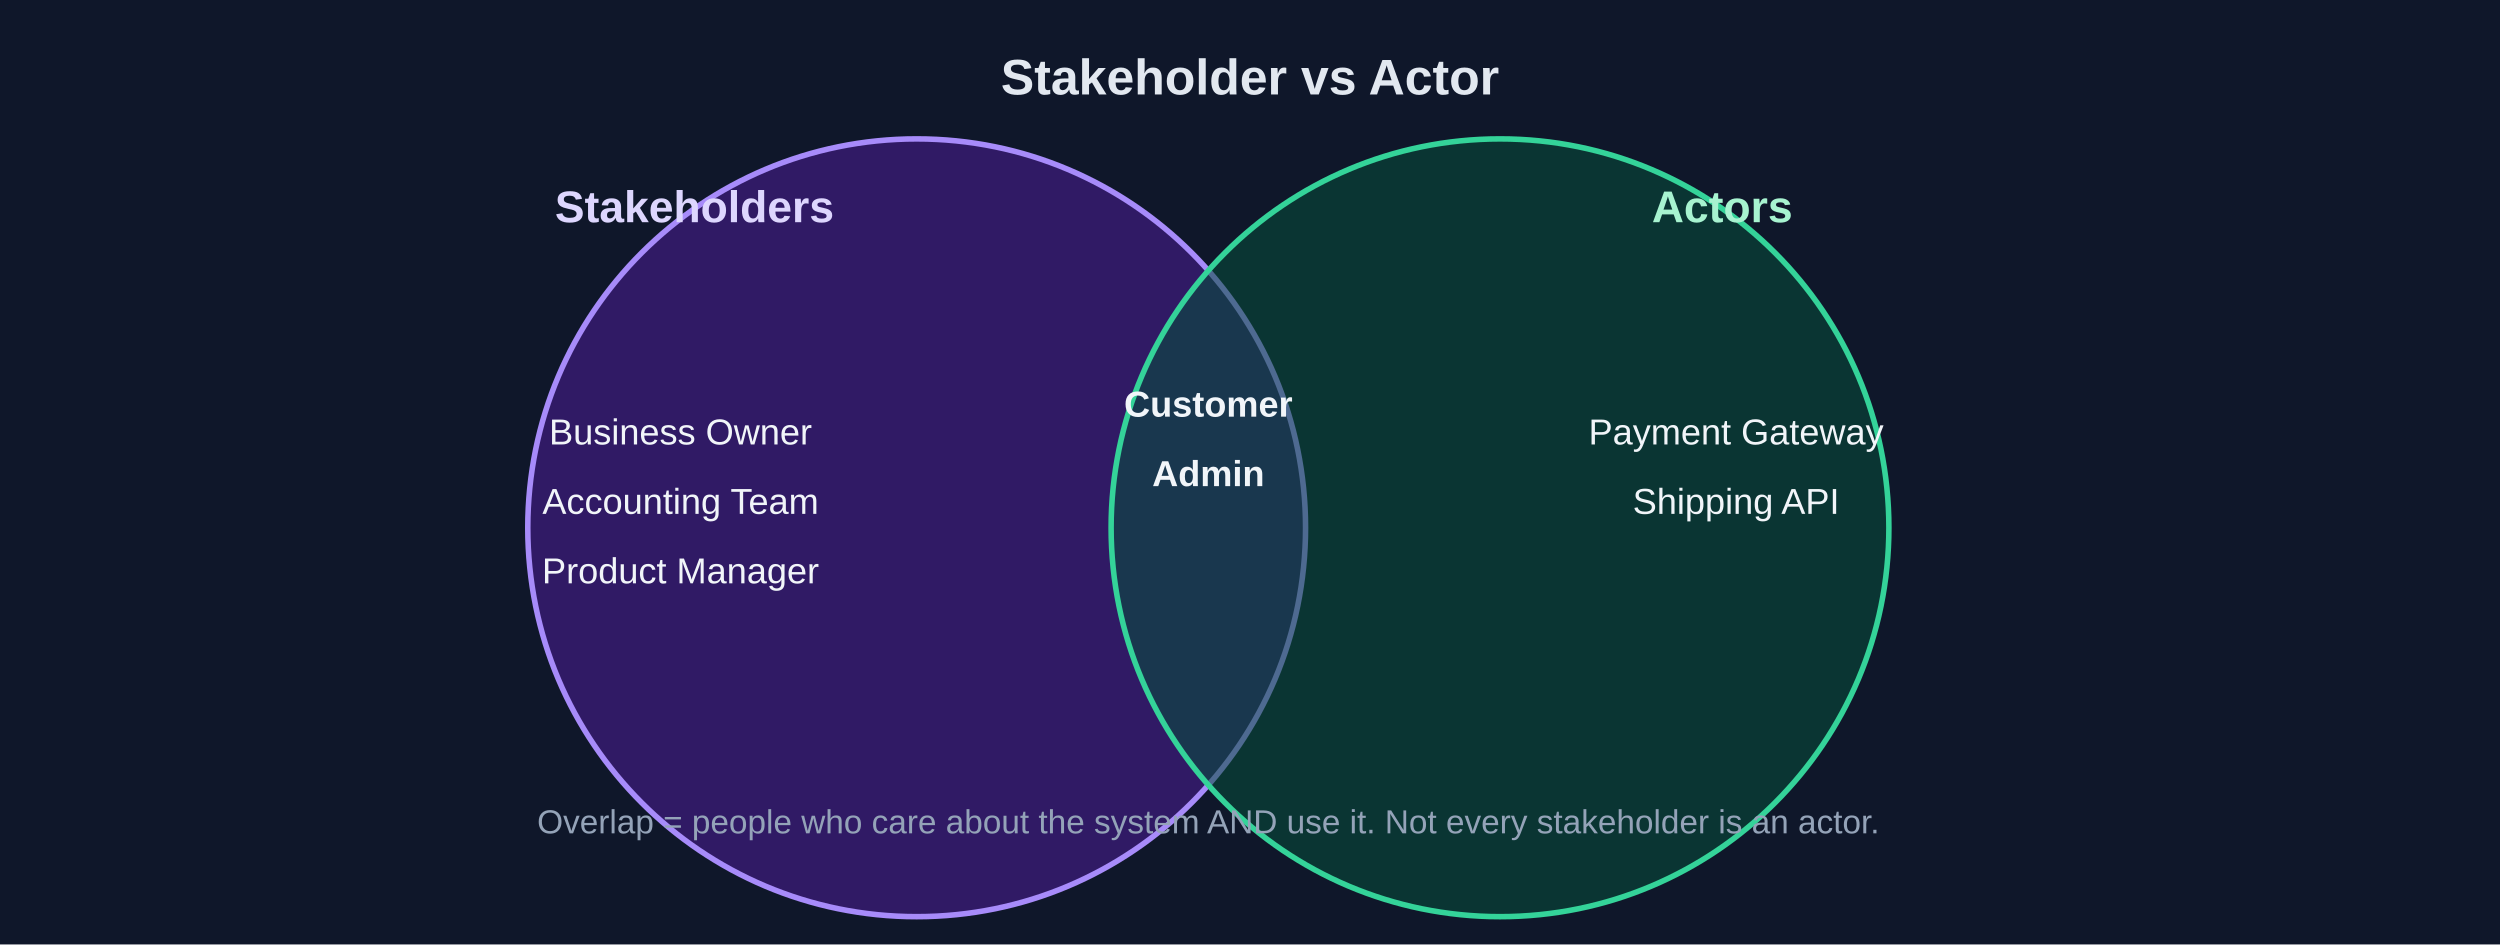
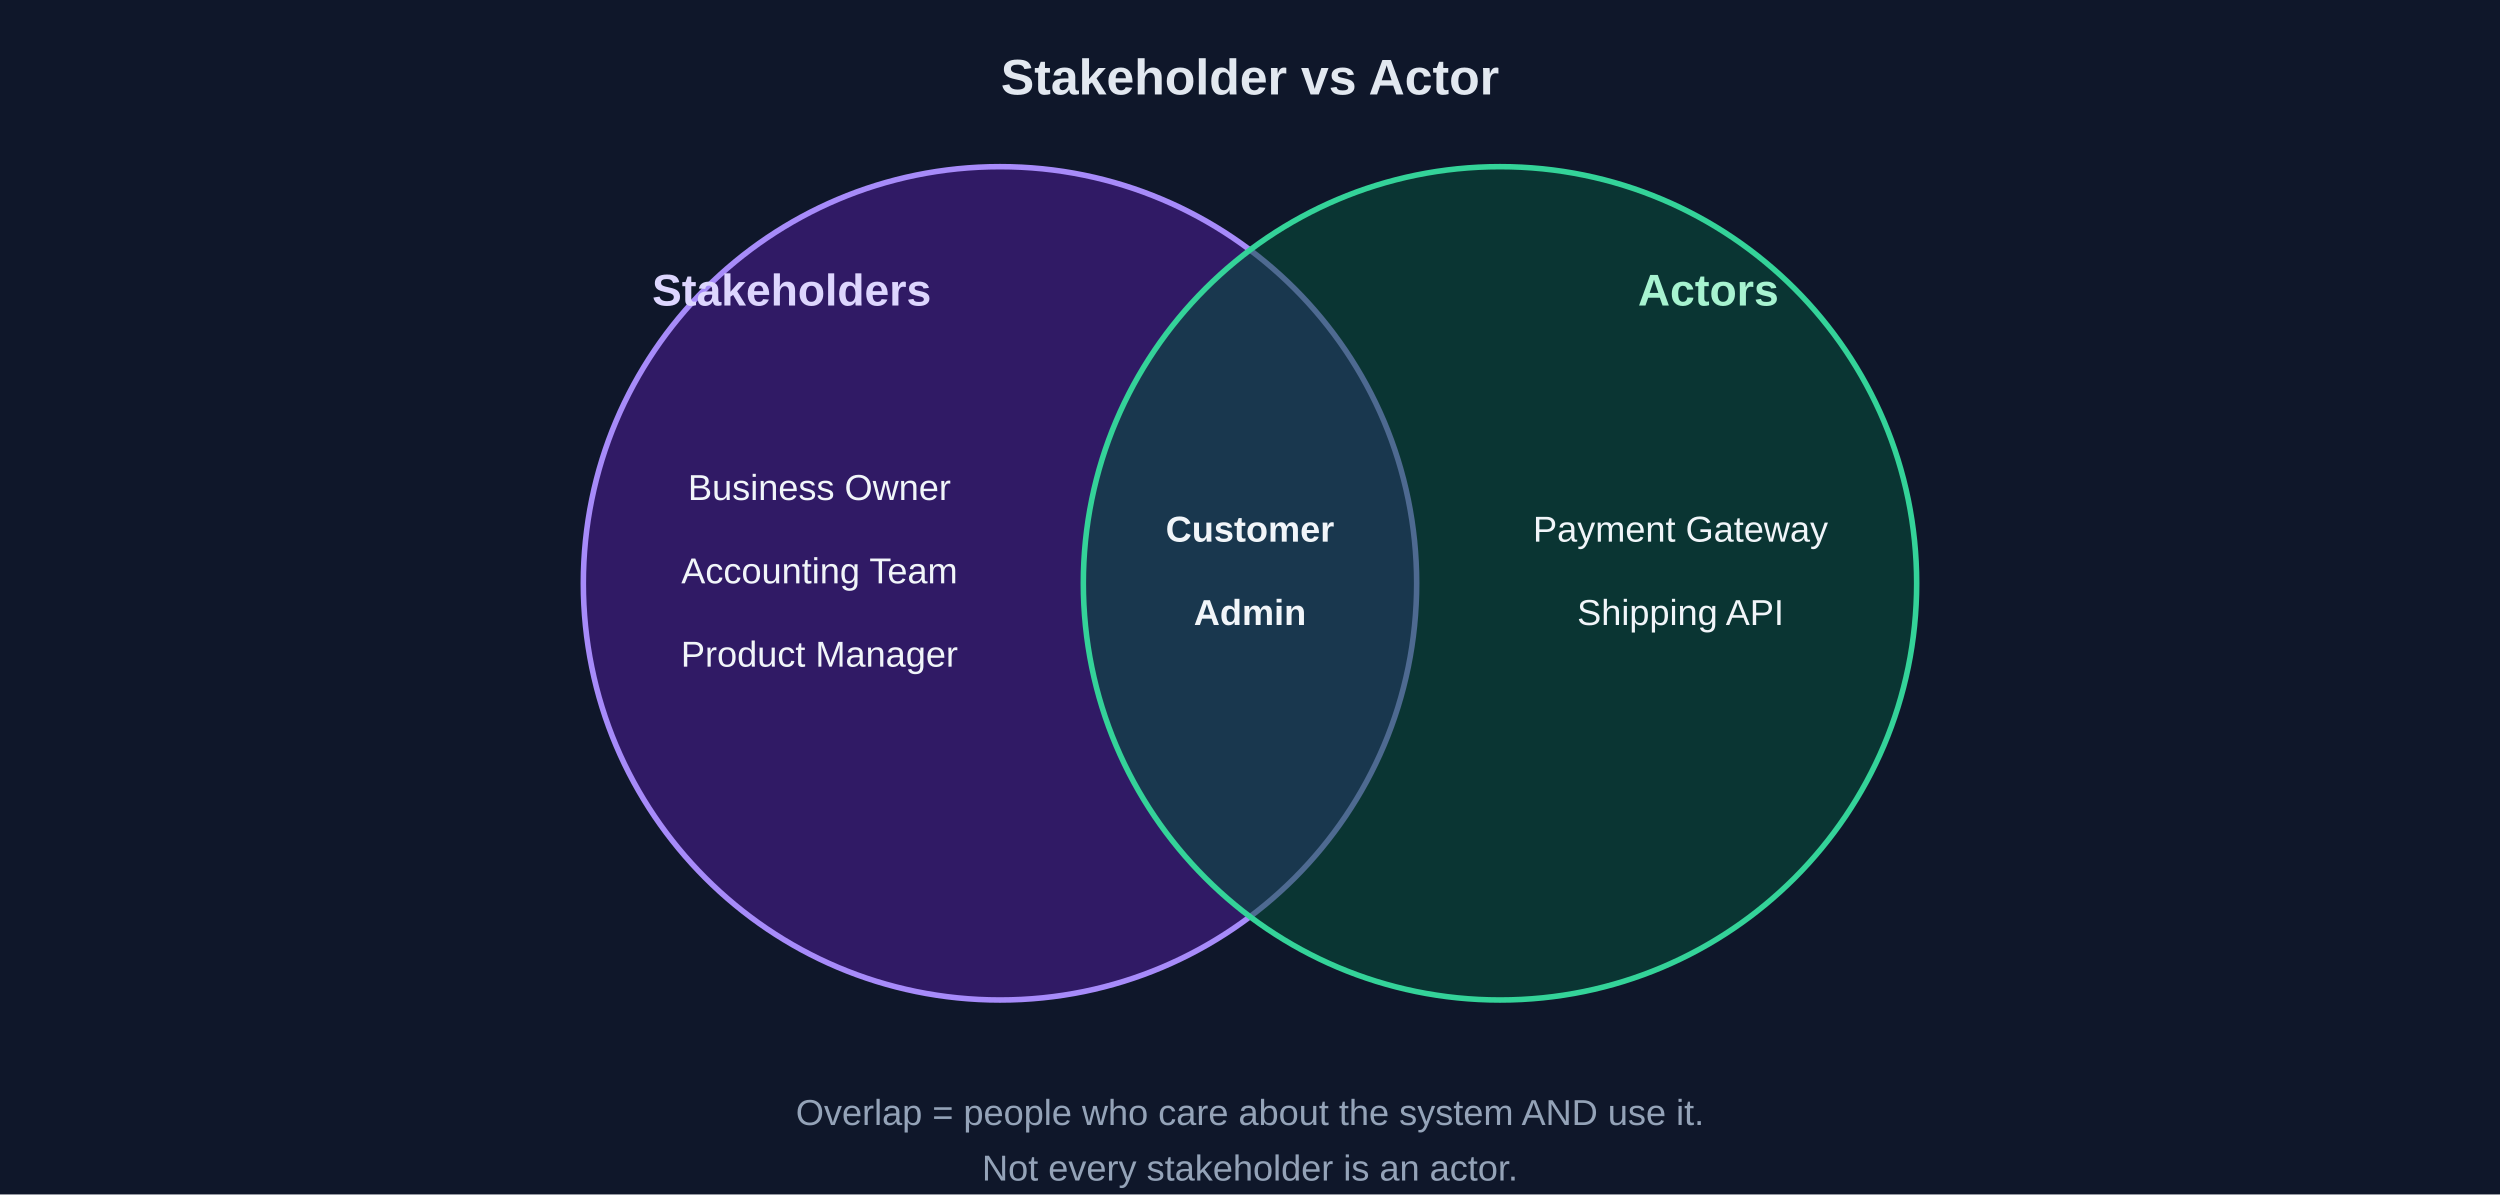
- <svg xmlns="http://www.w3.org/2000/svg" viewBox="0 0 900 340" font-family="Arial, Helvetica, sans-serif">
-   <rect width="900" height="340" fill="#0f172a" />
+ <svg xmlns="http://www.w3.org/2000/svg" viewBox="0 0 900 430" font-family="Arial, Helvetica, sans-serif">
+   <rect width="900" height="430" fill="#0f172a" />
  <text x="450" y="34" fill="#e2e8f0" font-size="18" font-weight="bold" text-anchor="middle">Stakeholder vs Actor</text>
-   <circle cx="330" cy="190" r="140" fill="#4c1d95" fill-opacity="0.55" stroke="#a78bfa" stroke-width="2" />
-   <circle cx="540" cy="190" r="140" fill="#064e3b" fill-opacity="0.55" stroke="#34d399" stroke-width="2" />
-   <text x="250" y="80" fill="#ddd6fe" font-size="16" font-weight="bold" text-anchor="middle">Stakeholders</text>
-   <text x="620" y="80" fill="#a7f3d0" font-size="16" font-weight="bold" text-anchor="middle">Actors</text>
+   <circle cx="360" cy="210" r="150" fill="#4c1d95" fill-opacity="0.55" stroke="#a78bfa" stroke-width="2" />
+   <circle cx="540" cy="210" r="150" fill="#064e3b" fill-opacity="0.55" stroke="#34d399" stroke-width="2" />
+   <text x="285" y="110" fill="#ddd6fe" font-size="16" font-weight="bold" text-anchor="middle">Stakeholders</text>
+   <text x="615" y="110" fill="#a7f3d0" font-size="16" font-weight="bold" text-anchor="middle">Actors</text>
  <g fill="#f1f5f9" font-size="13" text-anchor="middle">
-     <text x="245" y="160">Business Owner</text>
-     <text x="245" y="185">Accounting Team</text>
-     <text x="245" y="210">Product Manager</text>
-     <text x="435" y="150" font-weight="bold">Customer</text>
-     <text x="435" y="175" font-weight="bold">Admin</text>
-     <text x="625" y="160">Payment Gateway</text>
-     <text x="625" y="185">Shipping API</text>
+     <text x="295" y="180">Business Owner</text>
+     <text x="295" y="210">Accounting Team</text>
+     <text x="295" y="240">Product Manager</text>
+     <text x="450" y="195" font-weight="bold">Customer</text>
+     <text x="450" y="225" font-weight="bold">Admin</text>
+     <text x="605" y="195">Payment Gateway</text>
+     <text x="605" y="225">Shipping API</text>
  </g>
-   <text x="435" y="300" fill="#94a3b8" font-size="12" text-anchor="middle">Overlap = people who care about the system AND use it. Not every stakeholder is an actor.</text>
+   <text x="450" y="405" fill="#94a3b8" font-size="13" text-anchor="middle">Overlap = people who care about the system AND use it.</text>
+   <text x="450" y="425" fill="#94a3b8" font-size="13" text-anchor="middle">Not every stakeholder is an actor.</text>
</svg>
